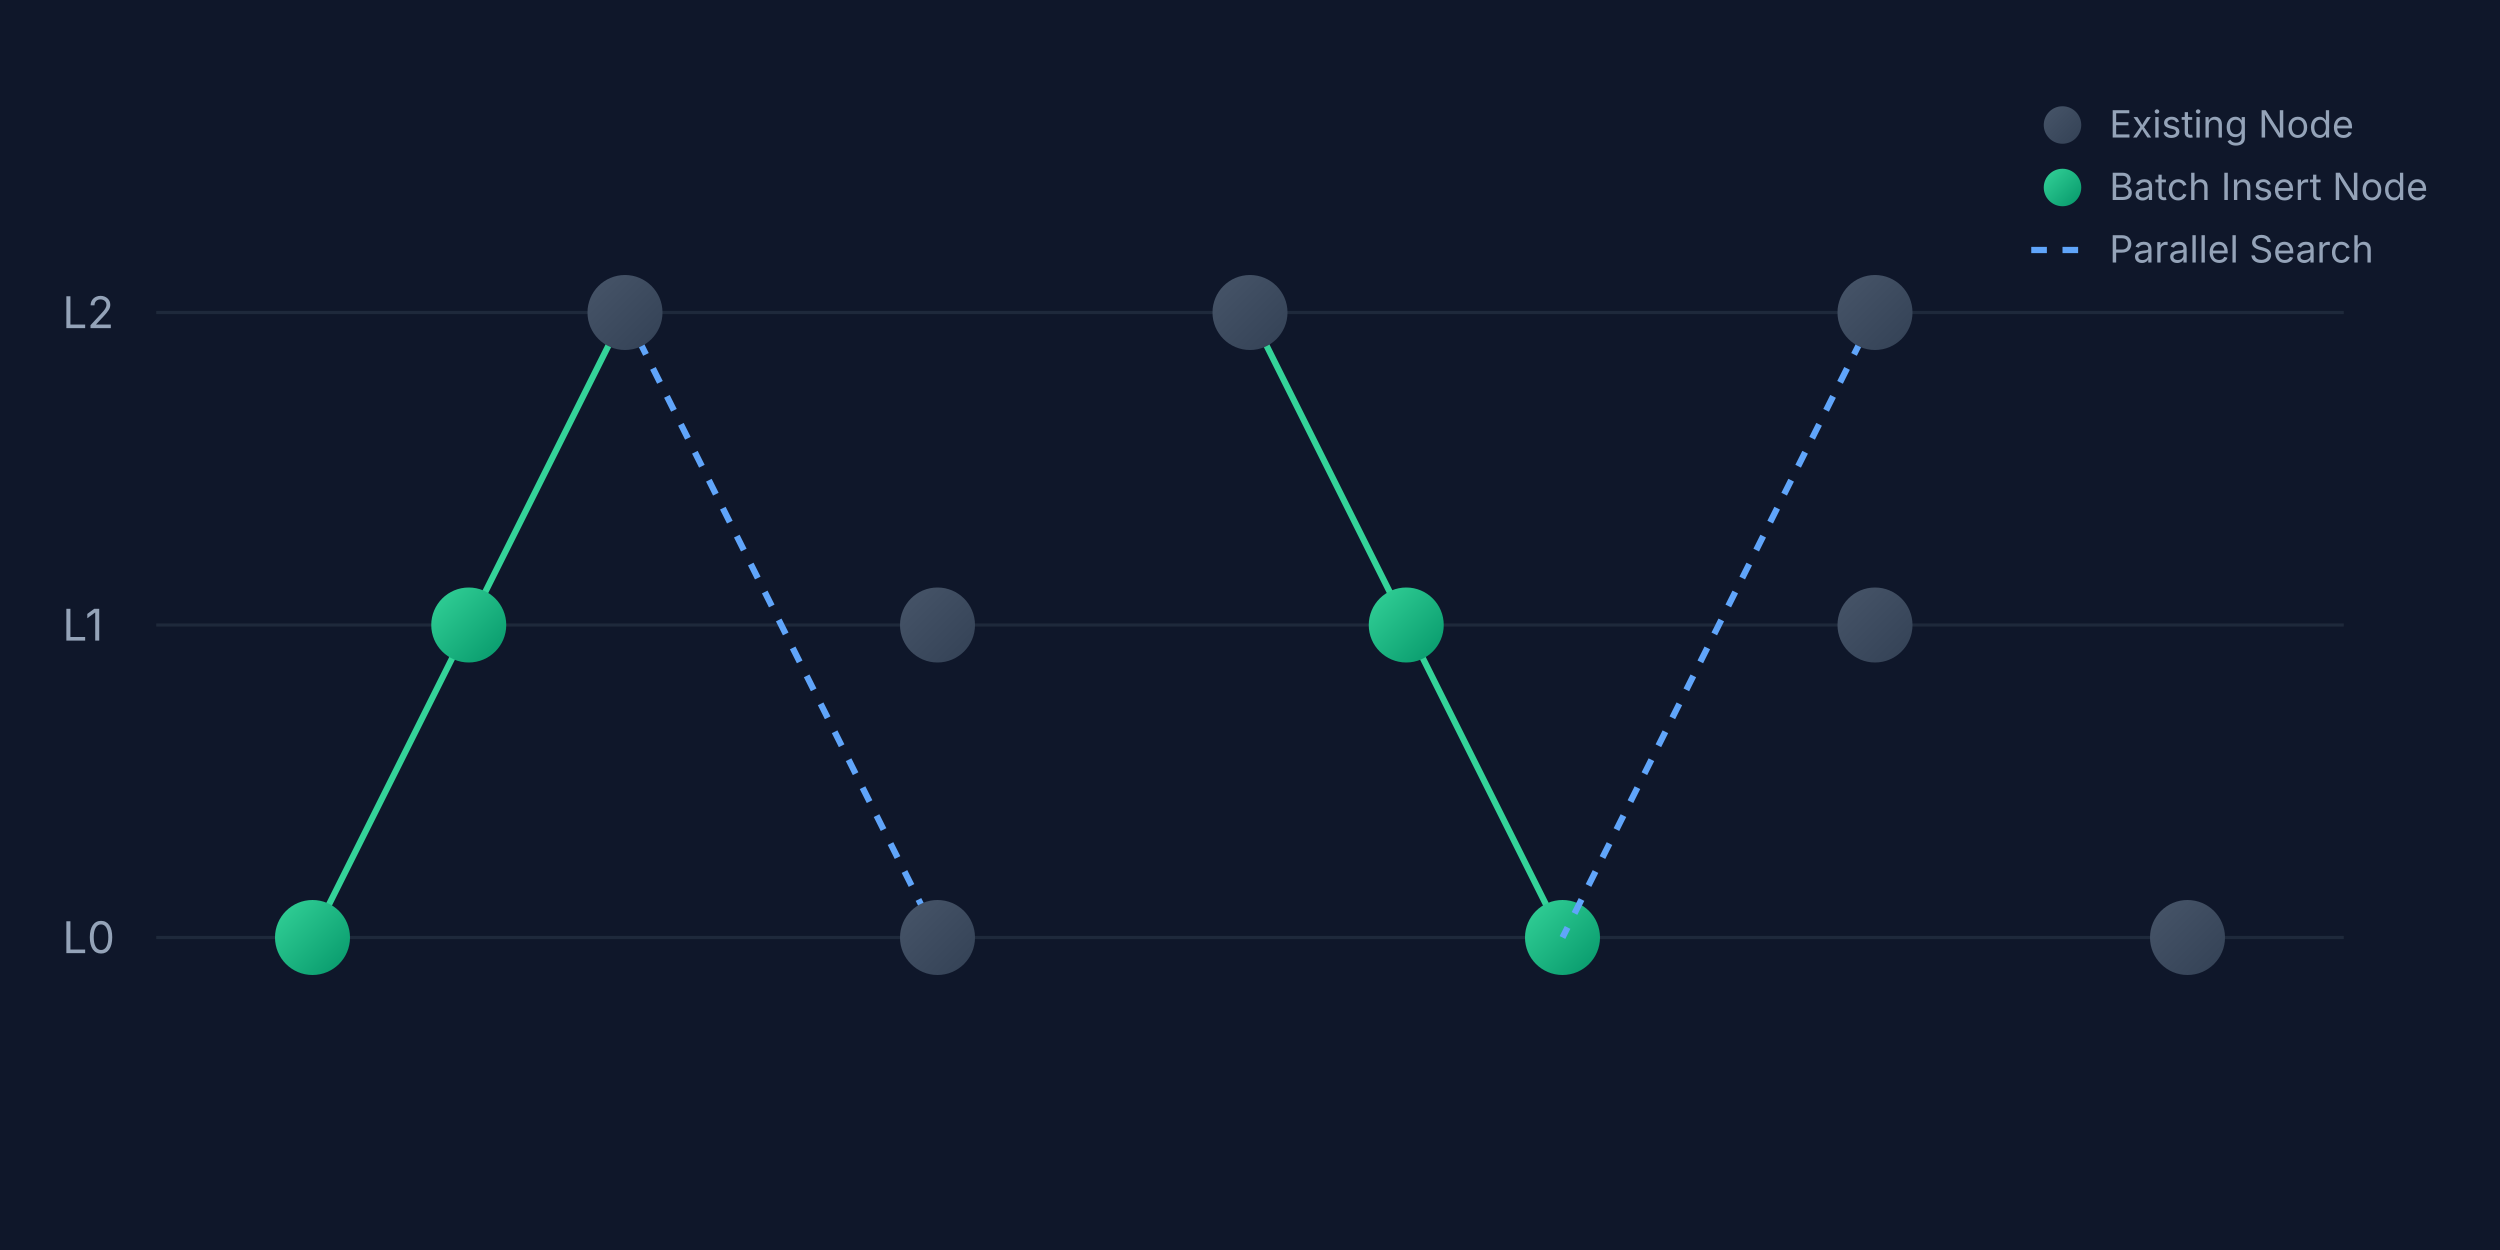
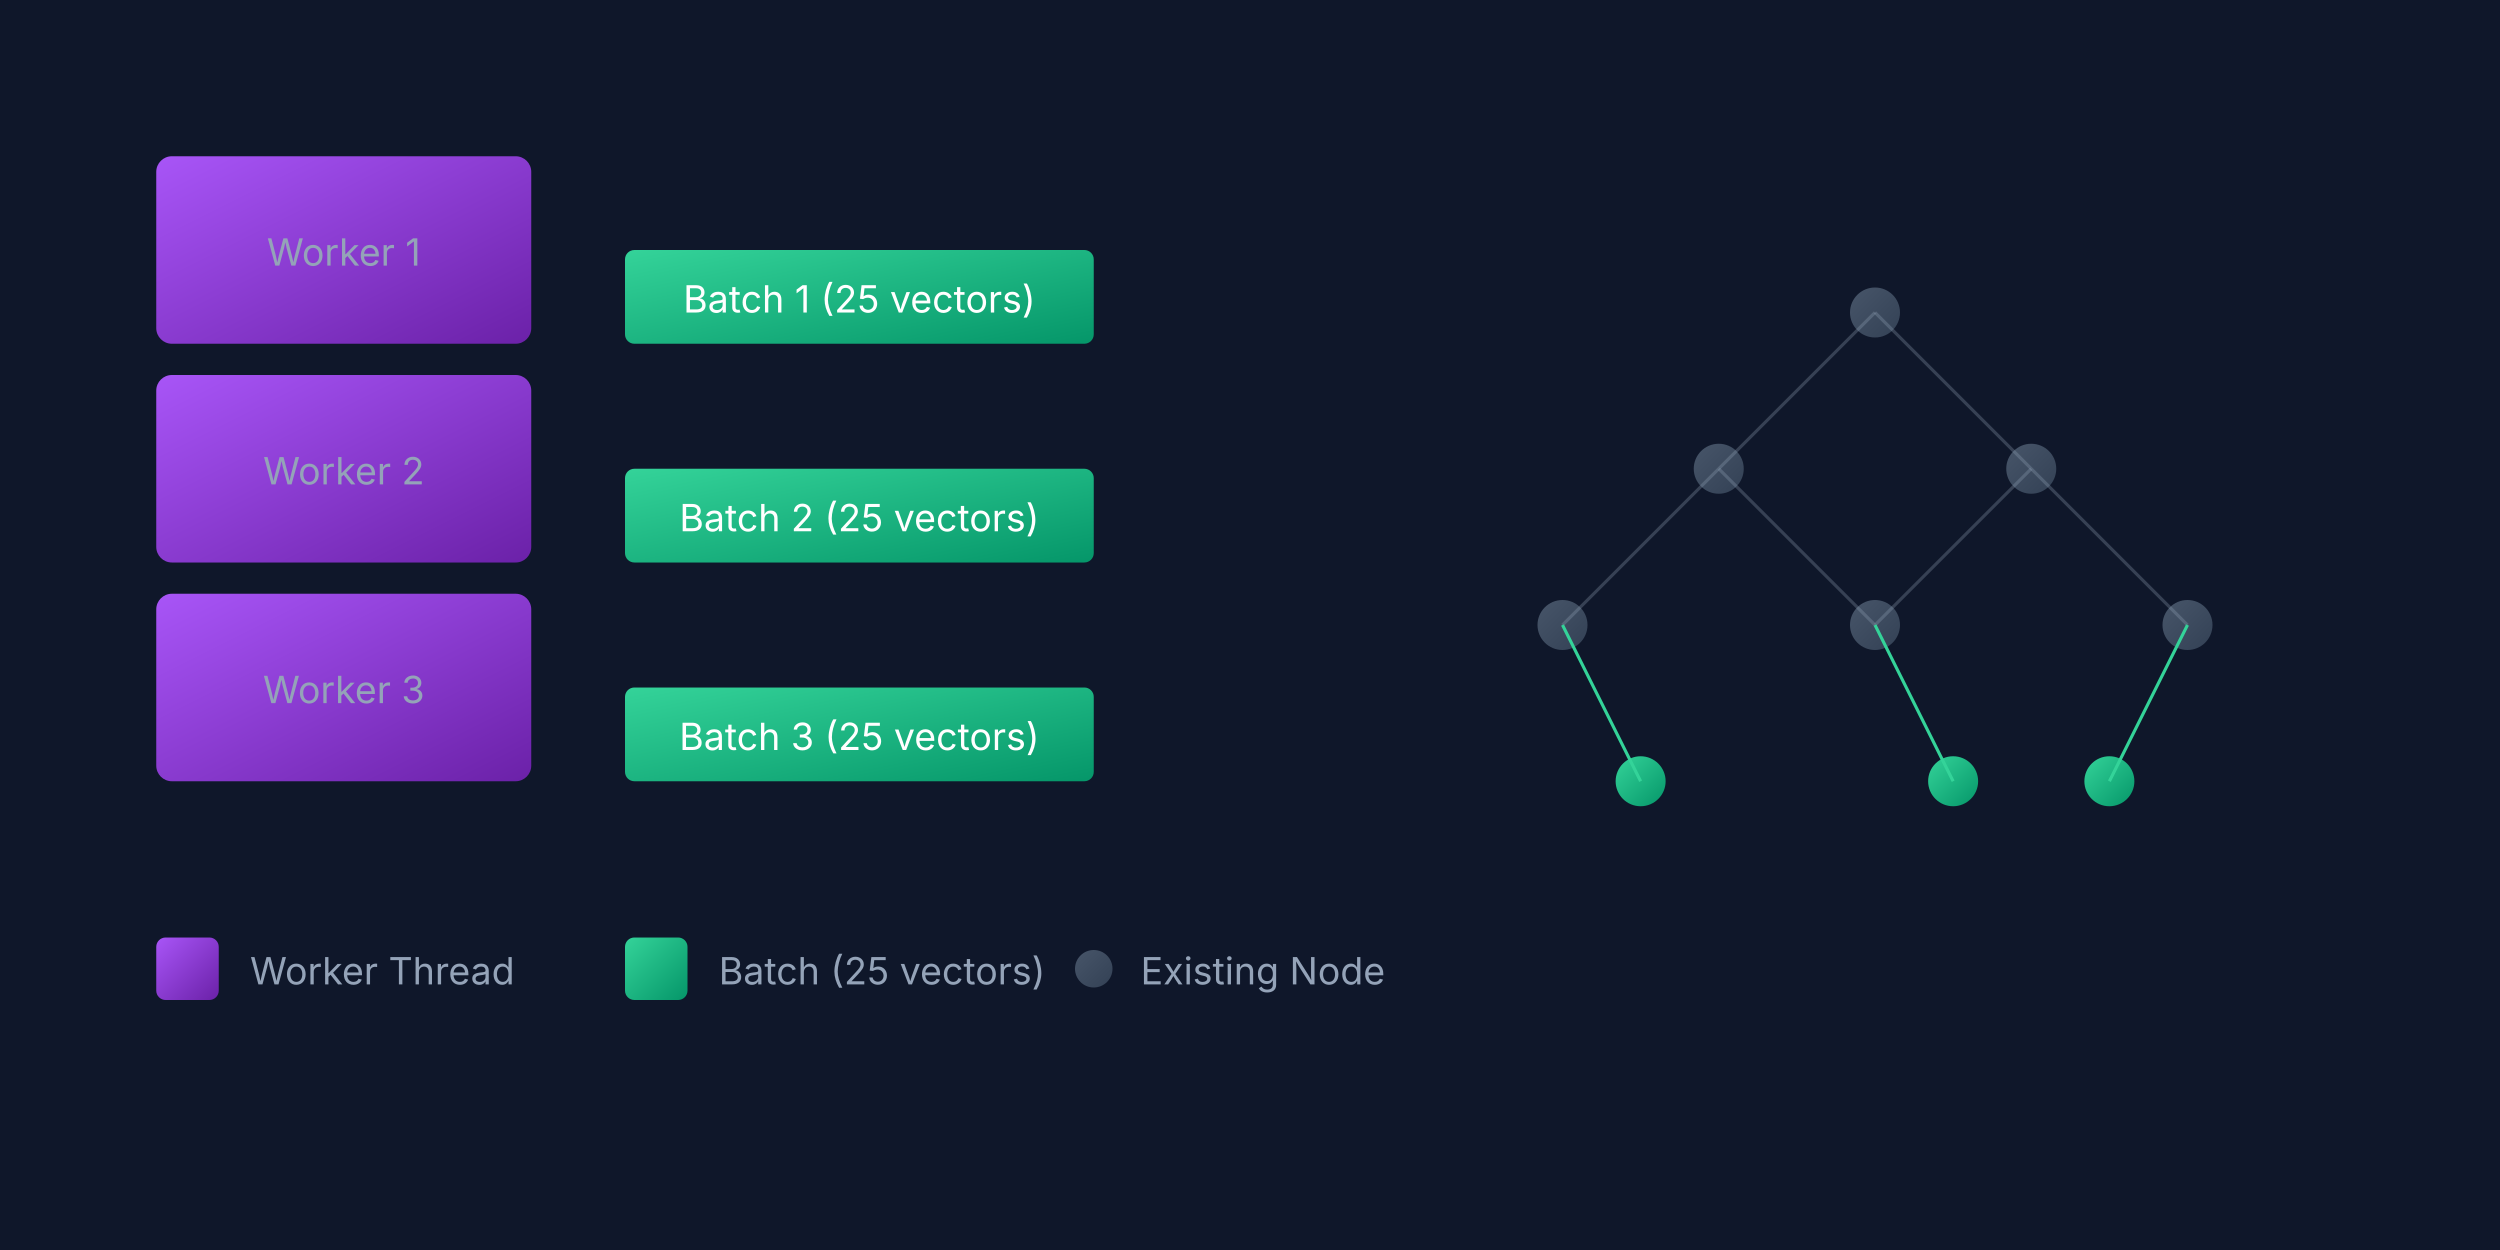
<svg xmlns="http://www.w3.org/2000/svg" viewBox="0 0 800 400">
  <rect width="800" height="400" fill="#0F172A" />
  <defs>
    <linearGradient id="nodeGradient" x1="0%" y1="0%" x2="100%" y2="100%">
      <stop offset="0%" style="stop-color:#475569" />
      <stop offset="100%" style="stop-color:#334155" />
    </linearGradient>
-     <linearGradient id="batchNodeGradient" x1="0%" y1="0%" x2="100%" y2="100%">
+     <linearGradient id="batchGradient" x1="0%" y1="0%" x2="100%" y2="100%">
      <stop offset="0%" style="stop-color:#34D399" />
      <stop offset="100%" style="stop-color:#059669" />
    </linearGradient>
-     <linearGradient id="searchBeamGradient" x1="0%" y1="0%" x2="100%" y2="100%">
-       <stop offset="0%" style="stop-color:#60A5FA" />
-       <stop offset="100%" style="stop-color:#3B82F6" />
+     <linearGradient id="workerGradient" x1="0%" y1="0%" x2="100%" y2="100%">
+       <stop offset="0%" style="stop-color:#A855F7" />
+       <stop offset="100%" style="stop-color:#6B21A8" />
    </linearGradient>
  </defs>
-   <g id="layers" stroke="#1E293B" stroke-width="1">
-     <line x1="50" y1="100" x2="750" y2="100" />
-     <line x1="50" y1="200" x2="750" y2="200" />
-     <line x1="50" y1="300" x2="750" y2="300" />
+   <g id="workers" font-family="Inter, Arial" font-size="12" fill="#94A3B8">
+     <rect x="50" y="50" width="120" height="60" fill="url(#workerGradient)" rx="5">
+       <animate attributeName="opacity" values="1;0.7;1" dur="2s" repeatCount="indefinite" />
+     </rect>
+     <text x="110" y="85" text-anchor="middle">Worker 1</text>
+     <rect x="50" y="120" width="120" height="60" fill="url(#workerGradient)" rx="5">
+       <animate attributeName="opacity" values="1;0.7;1" dur="2s" repeatCount="indefinite" begin="0.5s" />
+     </rect>
+     <text x="110" y="155" text-anchor="middle">Worker 2</text>
+     <rect x="50" y="190" width="120" height="60" fill="url(#workerGradient)" rx="5">
+       <animate attributeName="opacity" values="1;0.7;1" dur="2s" repeatCount="indefinite" begin="1s" />
+     </rect>
+     <text x="110" y="225" text-anchor="middle">Worker 3</text>
  </g>
-   <g font-family="Inter, Arial" font-size="14" fill="#94A3B8">
-     <text x="20" y="105">L2</text>
-     <text x="20" y="205">L1</text>
-     <text x="20" y="305">L0</text>
+   <g id="batches">
+     <g transform="translate(200, 80)">
+       <rect width="150" height="30" fill="url(#batchGradient)" rx="3" />
+       <text x="75" y="20" text-anchor="middle" font-family="Inter, Arial" font-size="12" fill="white">Batch 1 (25 vectors)</text>
+     </g>
+     <g transform="translate(200, 150)">
+       <rect width="150" height="30" fill="url(#batchGradient)" rx="3" />
+       <text x="75" y="20" text-anchor="middle" font-family="Inter, Arial" font-size="12" fill="white">Batch 2 (25 vectors)</text>
+     </g>
+     <g transform="translate(200, 220)">
+       <rect width="150" height="30" fill="url(#batchGradient)" rx="3" />
+       <text x="75" y="20" text-anchor="middle" font-family="Inter, Arial" font-size="12" fill="white">Batch 3 (25 vectors)</text>
+     </g>
  </g>
-   <g>
-     <g stroke="#34D399" stroke-width="2">
-       <path d="M200,100 L150,200">
-         <animate attributeName="stroke-dasharray" values="0,1000;200,0" dur="0.5s" begin="0s" fill="freeze" />
+   <g transform="translate(450, 50)">
+     <g id="nodes">
+       <circle cx="150" cy="50" r="8" fill="url(#nodeGradient)" />
+       <circle cx="100" cy="100" r="8" fill="url(#nodeGradient)" />
+       <circle cx="200" cy="100" r="8" fill="url(#nodeGradient)" />
+       <circle cx="50" cy="150" r="8" fill="url(#nodeGradient)" />
+       <circle cx="150" cy="150" r="8" fill="url(#nodeGradient)" />
+       <circle cx="250" cy="150" r="8" fill="url(#nodeGradient)" />
+       <circle cx="75" cy="200" r="8" fill="url(#batchGradient)">
+         <animate attributeName="r" values="0;8" dur="0.5s" begin="1s" fill="freeze" />
+       </circle>
+       <circle cx="175" cy="200" r="8" fill="url(#batchGradient)">
+         <animate attributeName="r" values="0;8" dur="0.5s" begin="1.5s" fill="freeze" />
+       </circle>
+       <circle cx="225" cy="200" r="8" fill="url(#batchGradient)">
+         <animate attributeName="r" values="0;8" dur="0.5s" begin="2s" fill="freeze" />
+       </circle>
+     </g>
+     <g stroke="#94A3B8" stroke-width="1" stroke-opacity="0.3">
+       <path d="M150,50 L100,100" />
+       <path d="M150,50 L200,100" />
+       <path d="M100,100 L50,150" />
+       <path d="M100,100 L150,150" />
+       <path d="M200,100 L150,150" />
+       <path d="M200,100 L250,150" />
+     </g>
+     <g stroke="#34D399" stroke-width="1">
+       <path d="M50,150 L75,200">
+         <animate attributeName="opacity" values="0;1" dur="0.5s" begin="1s" fill="freeze" />
      </path>
-       <path d="M150,200 L100,300">
-         <animate attributeName="stroke-dasharray" values="0,1000;200,0" dur="0.5s" begin="0.2s" fill="freeze" />
+       <path d="M150,150 L175,200">
+         <animate attributeName="opacity" values="0;1" dur="0.5s" begin="1.5s" fill="freeze" />
+       </path>
+       <path d="M250,150 L225,200">
+         <animate attributeName="opacity" values="0;1" dur="0.5s" begin="2s" fill="freeze" />
      </path>
    </g>
-     <circle cx="150" cy="200" r="12" fill="url(#batchNodeGradient)">
-       <animate attributeName="r" values="0;12" dur="0.5s" begin="0s" fill="freeze" />
-     </circle>
-     <circle cx="100" cy="300" r="12" fill="url(#batchNodeGradient)">
-       <animate attributeName="r" values="0;12" dur="0.5s" begin="0.2s" fill="freeze" />
-     </circle>
  </g>
-   <g>
-     <g stroke="#34D399" stroke-width="2">
-       <path d="M400,100 L450,200">
-         <animate attributeName="stroke-dasharray" values="0,1000;200,0" dur="0.5s" begin="0.4s" fill="freeze" />
-       </path>
-       <path d="M450,200 L500,300">
-         <animate attributeName="stroke-dasharray" values="0,1000;200,0" dur="0.5s" begin="0.6s" fill="freeze" />
-       </path>
-     </g>
-     <circle cx="450" cy="200" r="12" fill="url(#batchNodeGradient)">
-       <animate attributeName="r" values="0;12" dur="0.5s" begin="0.4s" fill="freeze" />
-     </circle>
-     <circle cx="500" cy="300" r="12" fill="url(#batchNodeGradient)">
-       <animate attributeName="r" values="0;12" dur="0.5s" begin="0.6s" fill="freeze" />
-     </circle>
-   </g>
-   <g>
-     <path d="M600,100 Q550,200 500,300" fill="none" stroke="#60A5FA" stroke-width="2" stroke-dasharray="5,5">
-       <animate attributeName="stroke-dashoffset" values="10;0" dur="1s" repeatCount="indefinite" />
-     </path>
-     <path d="M200,100 Q250,200 300,300" fill="none" stroke="#60A5FA" stroke-width="2" stroke-dasharray="5,5">
-       <animate attributeName="stroke-dashoffset" values="10;0" dur="1s" repeatCount="indefinite" begin="0.5s" />
-     </path>
-   </g>
-   <g>
-     <circle cx="200" cy="100" r="12" fill="url(#nodeGradient)" />
-     <circle cx="400" cy="100" r="12" fill="url(#nodeGradient)" />
-     <circle cx="600" cy="100" r="12" fill="url(#nodeGradient)" />
-     <circle cx="300" cy="200" r="12" fill="url(#nodeGradient)" />
-     <circle cx="600" cy="200" r="12" fill="url(#nodeGradient)" />
-     <circle cx="300" cy="300" r="12" fill="url(#nodeGradient)" />
-     <circle cx="700" cy="300" r="12" fill="url(#nodeGradient)" />
-   </g>
-   <g transform="translate(650, 30)" font-family="Inter, Arial" font-size="12" fill="#94A3B8">
-     <circle cx="10" cy="10" r="6" fill="url(#nodeGradient)" />
-     <text x="25" y="14">Existing Node</text>
-     <circle cx="10" cy="30" r="6" fill="url(#batchNodeGradient)" />
-     <text x="25" y="34">Batch Insert Node</text>
-     <path d="M0,50 L20,50" stroke="#60A5FA" stroke-width="2" stroke-dasharray="5,5" />
-     <text x="25" y="54">Parallel Search</text>
+   <g transform="translate(50, 300)" font-family="Inter, Arial" font-size="12" fill="#94A3B8">
+     <rect x="0" y="0" width="20" height="20" fill="url(#workerGradient)" rx="3" />
+     <text x="30" y="15">Worker Thread</text>
+     <rect x="150" y="0" width="20" height="20" fill="url(#batchGradient)" rx="3" />
+     <text x="180" y="15">Batch (25 vectors)</text>
+     <circle cx="300" cy="10" r="6" fill="url(#nodeGradient)" />
+     <text x="315" y="15">Existing Node</text>
  </g>
</svg>
